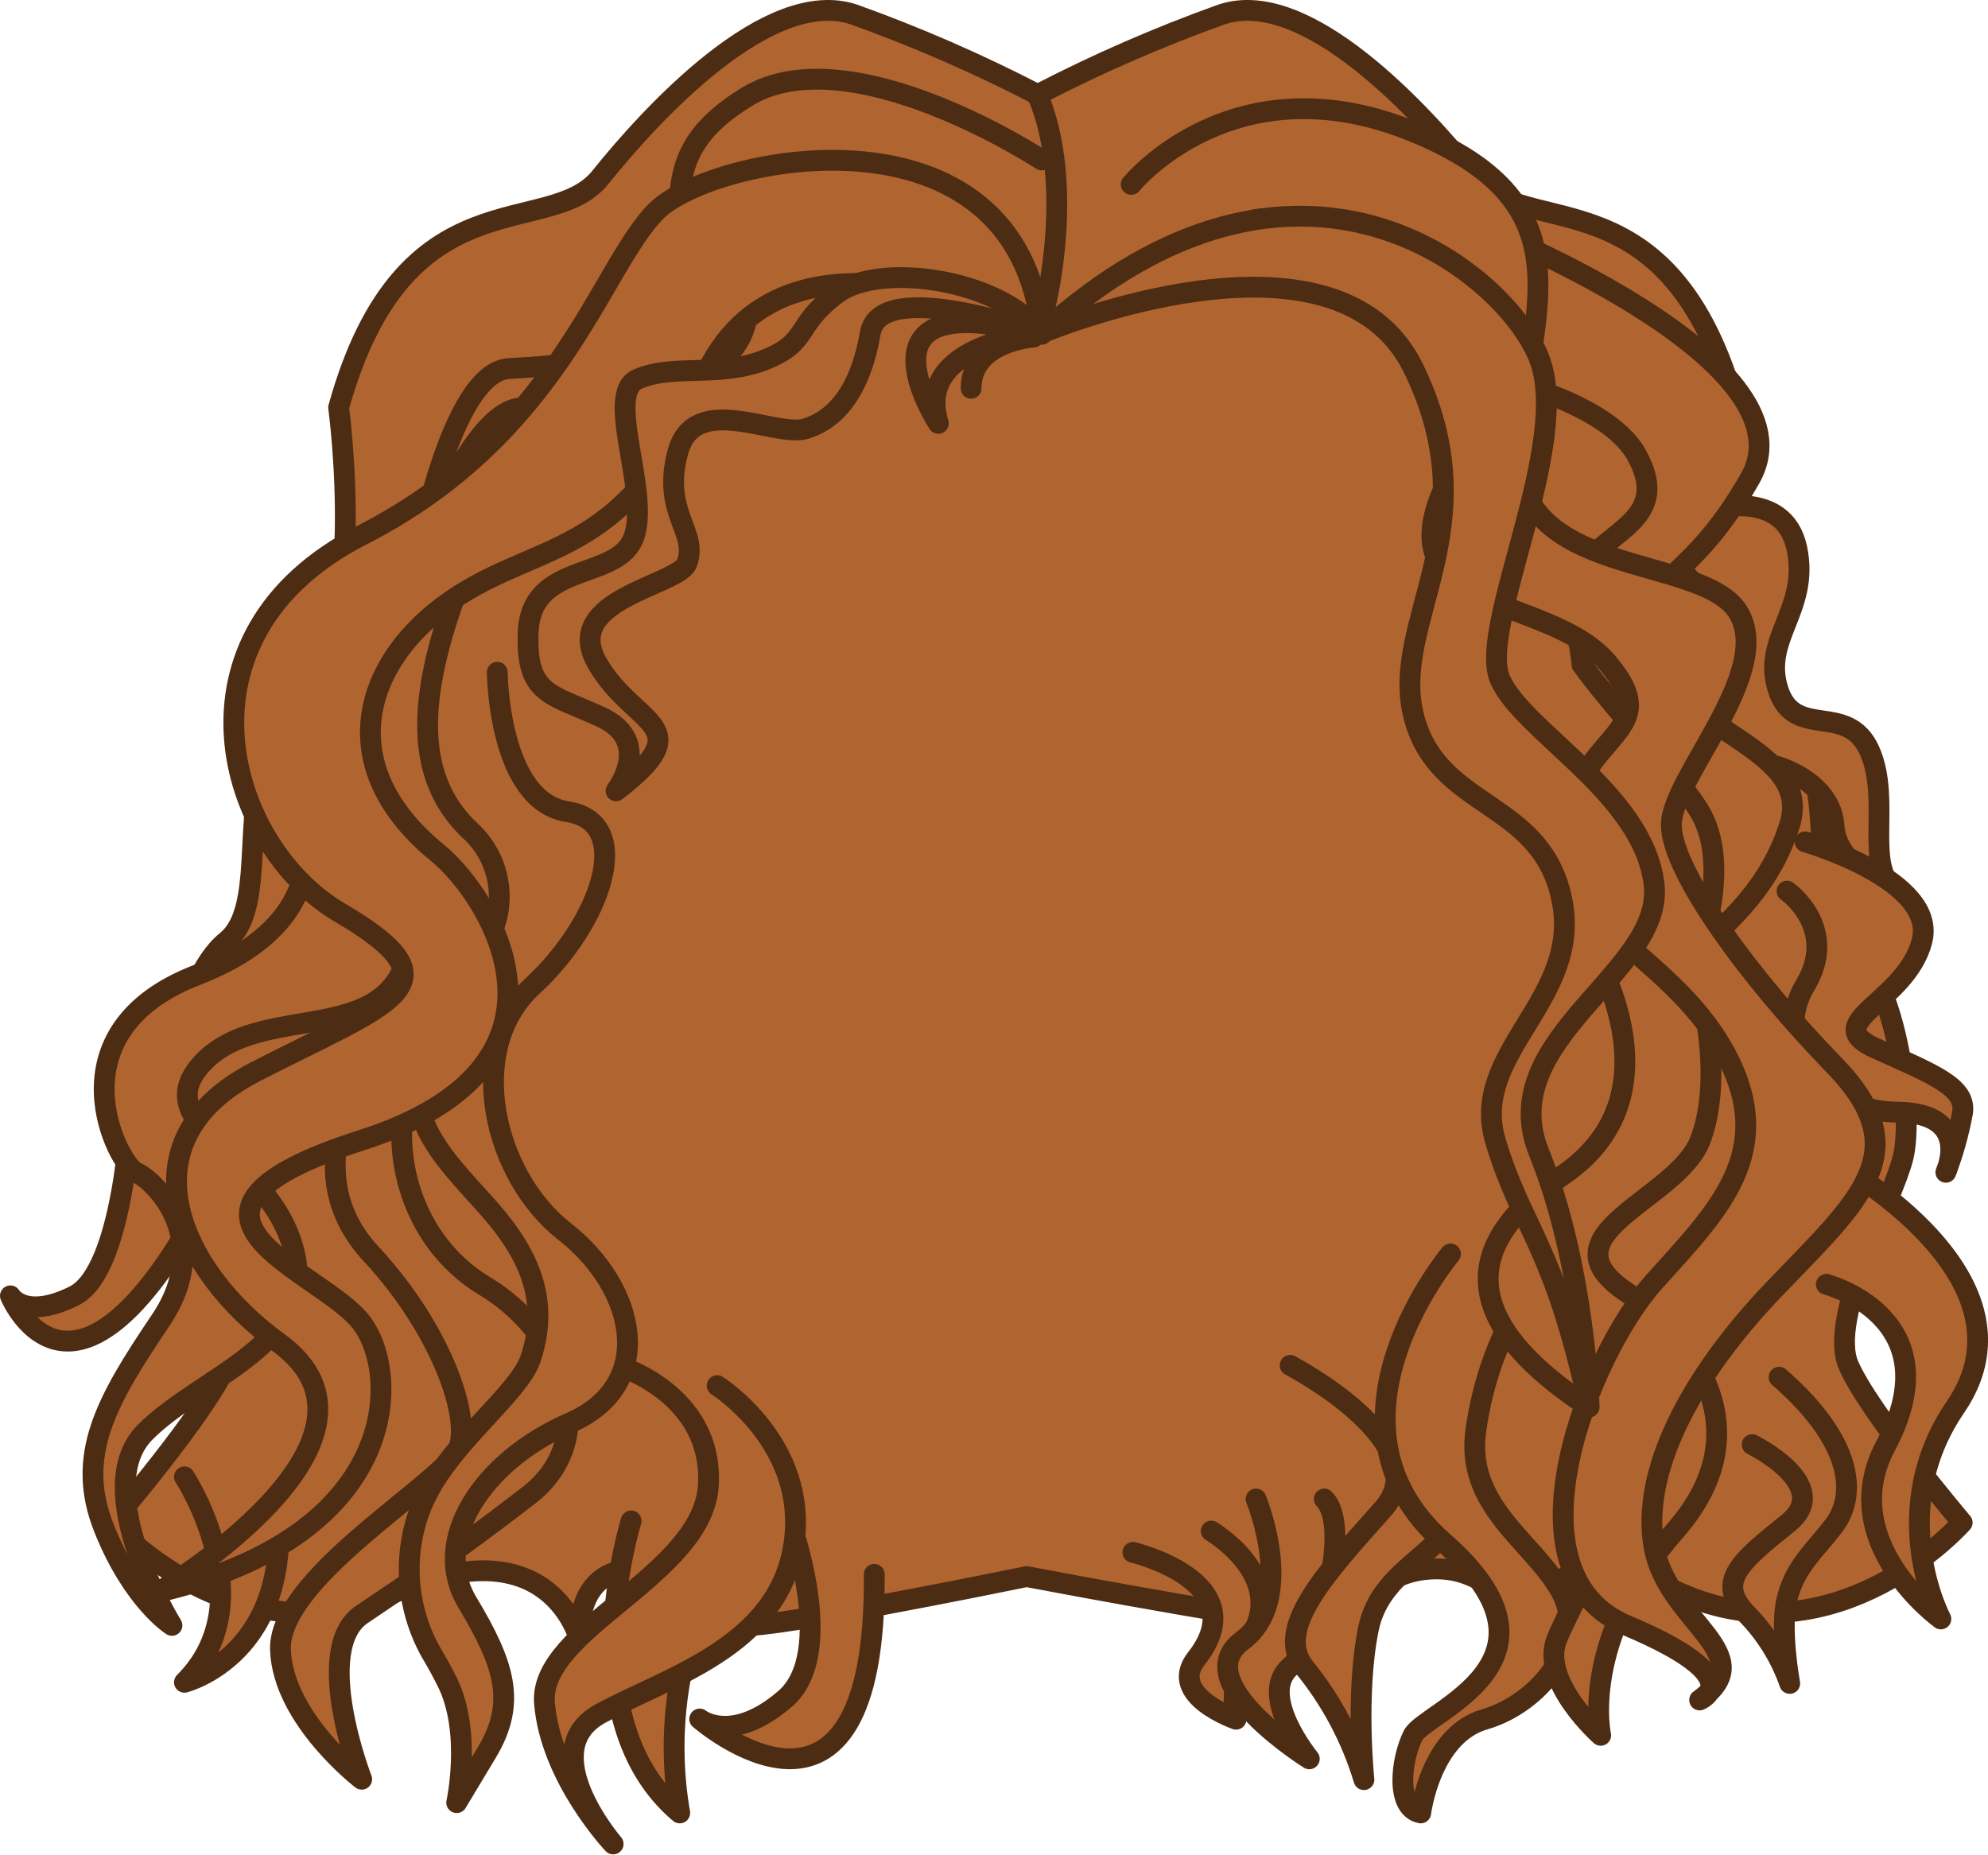
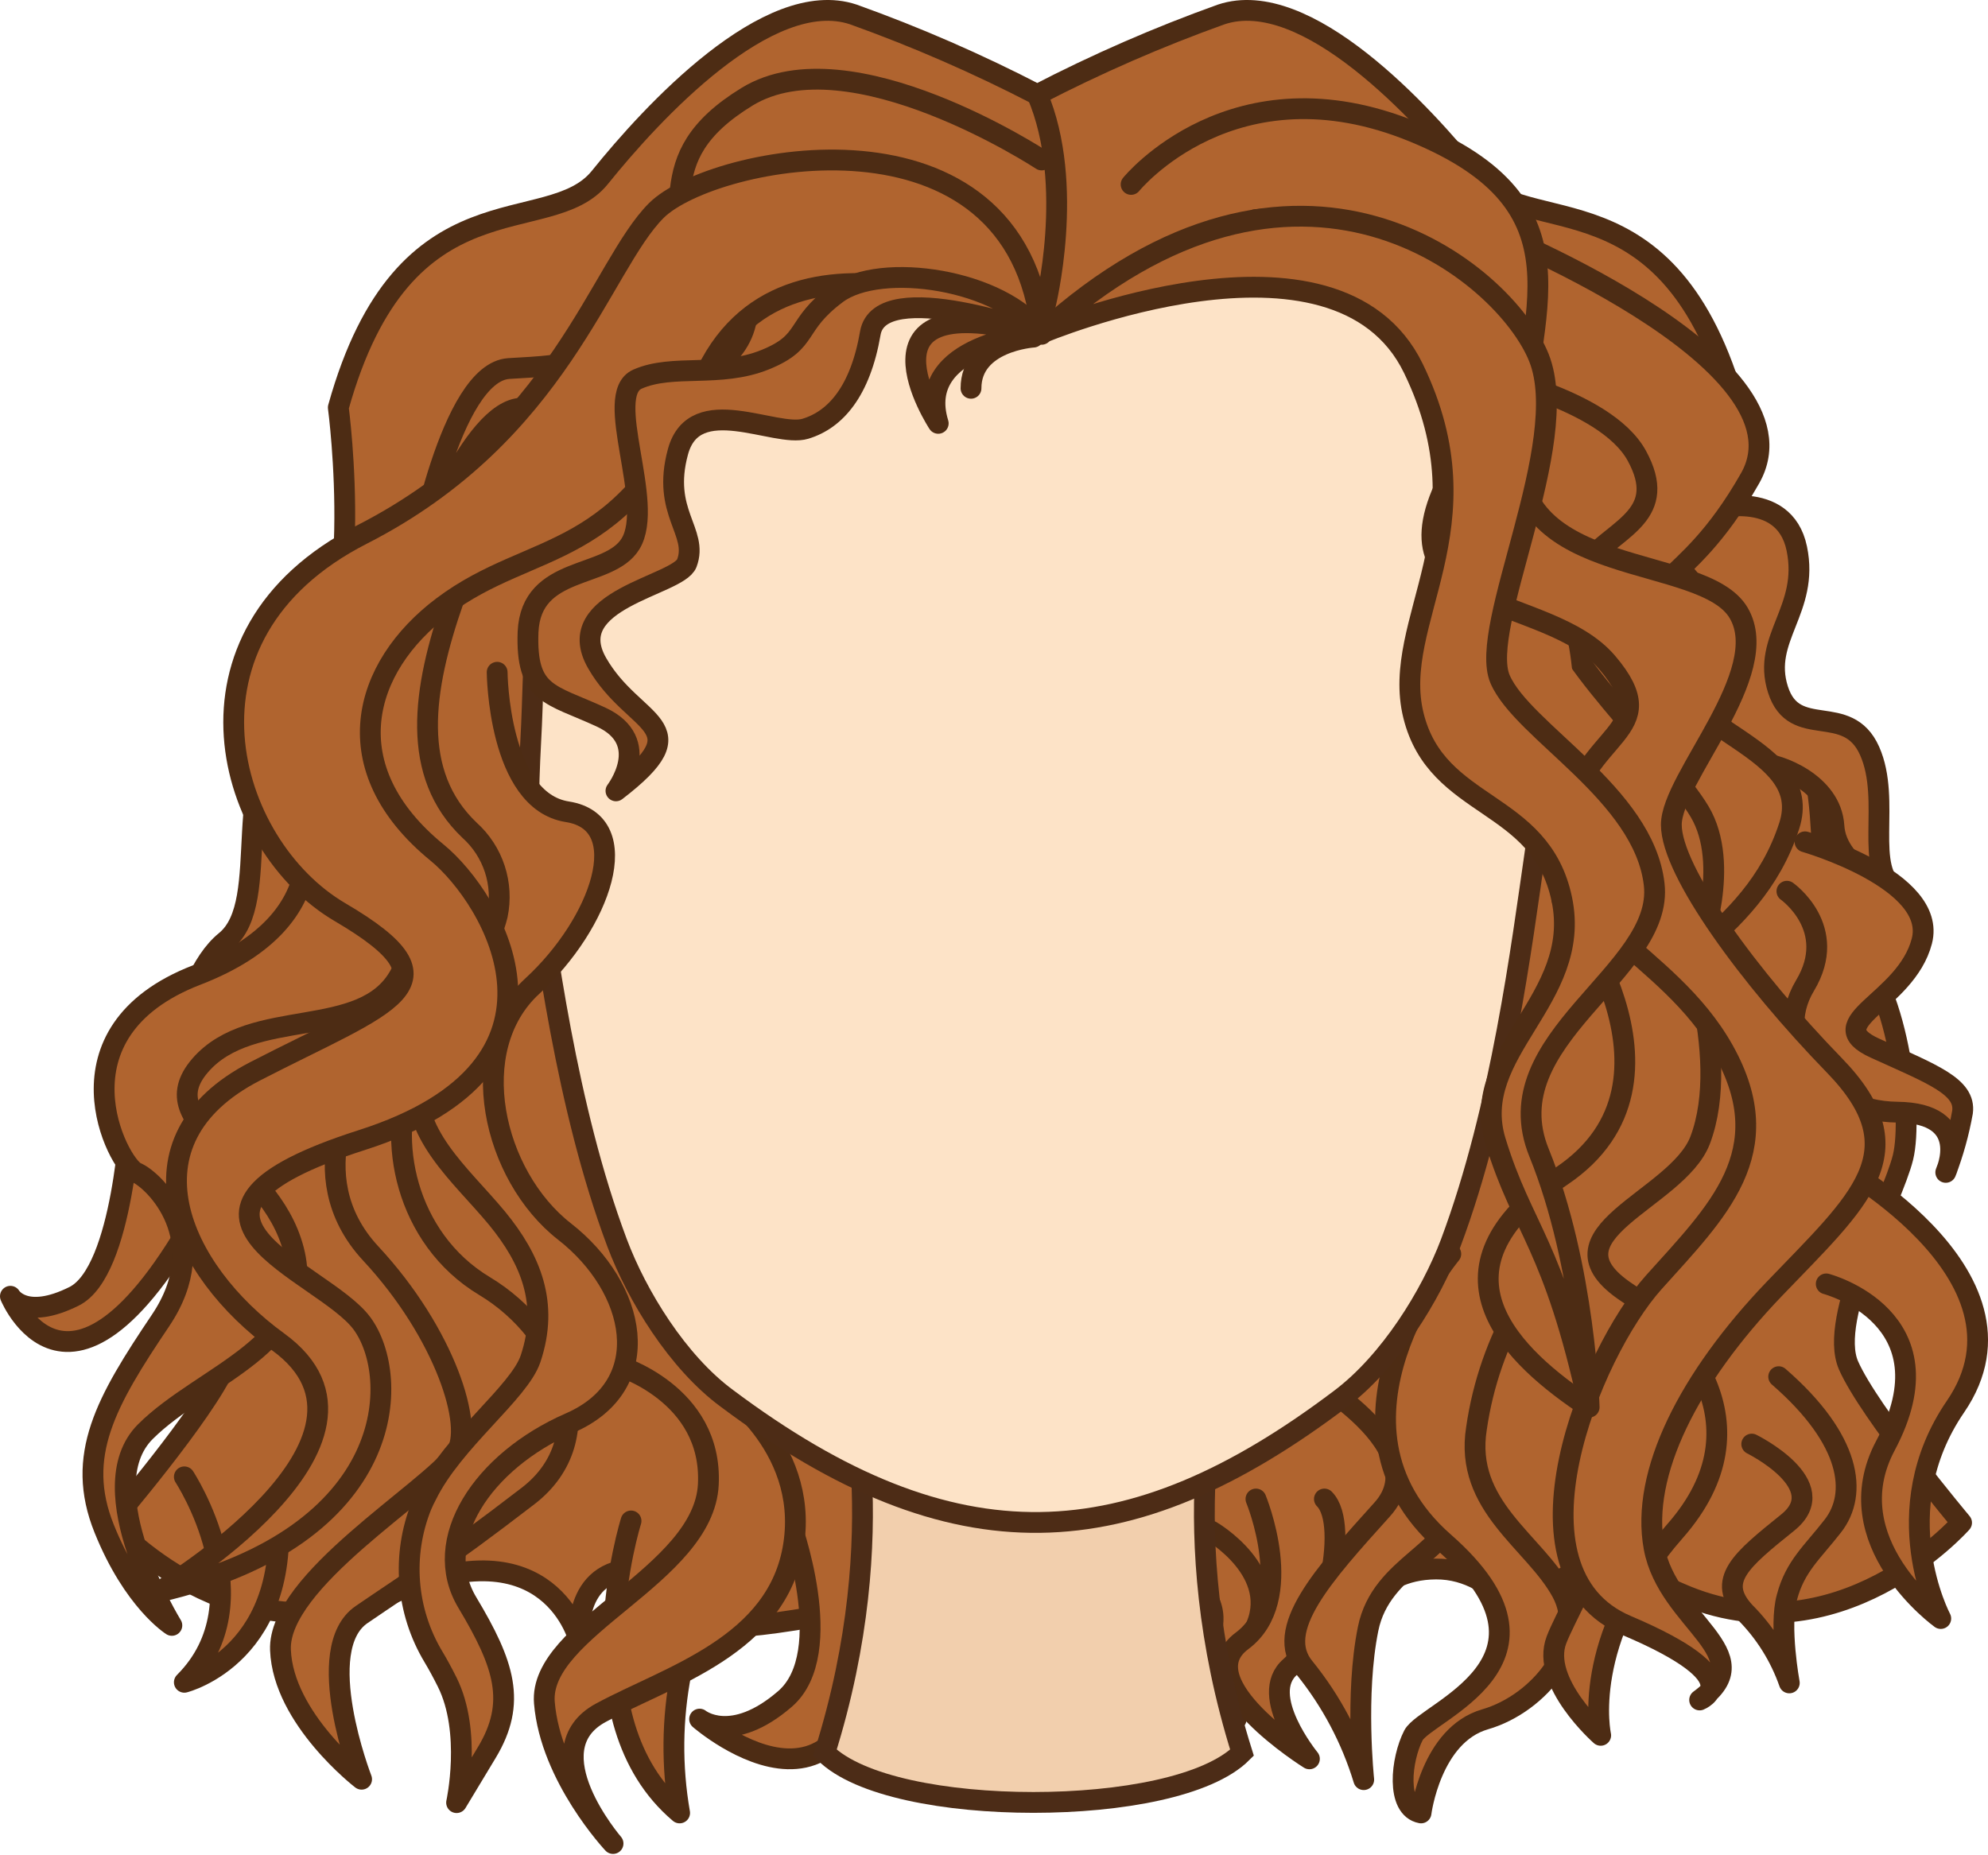
<svg xmlns="http://www.w3.org/2000/svg" id="Layer_1" data-name="Layer 1" viewBox="0 0 191.1 178.28">
  <defs>
-     <style>.cls-1,.cls-2{fill:#b0642f;}.cls-1,.cls-4{stroke:#4d2c14;stroke-linecap:round;stroke-linejoin:round;stroke-width:2px;}.cls-3{fill:#b1642e;}.cls-4{fill:none;}</style>
+     <style>.cls-1,.cls-4{fill:#b0642f;}.cls-1,.cls-6{stroke:#4d2c14;stroke-linecap:round;stroke-linejoin:round;}.cls-1,.cls-2,.cls-3,.cls-6{stroke-width:2px;}.cls-2{fill:#f2cfad;stroke:#4c2c17;}.cls-2,.cls-3{stroke-miterlimit:10;}.cls-3{fill:#fde3c7;stroke:#4d2c16;}.cls-5{fill:#b1642e;}.cls-6{fill:none;}</style>
  </defs>
-   <path class="cls-1" d="M245.27,185.38c-2-4.6,4.22-15.83,5.24-20s-.51-16.94-5.24-20.78,0-16.47-6.84-22.86-4-28.44-4-28.44c-6.33-22.8-20.22-16-25.15-22.13S193.15,52.78,185,55.51a143.9,143.9,0,0,0-17.68,7.71,143.9,143.9,0,0,0-17.68-7.71c-8.18-2.73-19.44,9.53-24.36,15.66s-18.83-.67-25.16,22.13c0,0,3,22-3.94,28.44s-2.11,19-6.84,22.86S83,161.22,84.06,165.38s7.25,15.4,5.25,20-11,15.12-11,15.12,11.89,13.52,27.1,6.77,17.9,4.6,17.9,4.6-.78-7,5.53-6.92,7.26,5.13,10.13,5.44c2.69.3,24.56-4.14,27.29-4.7,2.95.56,26.57,5,29.26,4.7,2.87-.31,3.83-5.41,10.14-5.44s9.53,6.92,9.53,6.92-1.31-11.34,13.89-4.6,27.11-6.77,27.11-6.77S247.28,190,245.27,185.38Z" transform="translate(-67.57 -54.12)" />
-   <path class="cls-1" d="M184,201.31s6.9,4.05,4.12,9.56-1.73,8.53-1.73,8.53-6.6-2.28-3.82-5.83c5.81-7.4-6.1-10.21-6.1-10.21" transform="translate(-67.57 -54.12)" />
-   <path class="cls-1" d="M188.31,198.23s4,9.66-1.34,13.64,6.46,11.34,6.46,11.34-5-6.11-1.84-8.84,5.84-13.59,3.28-16.14" transform="translate(-67.57 -54.12)" />
-   <path class="cls-1" d="M143.49,200.34s4.69,12.66-.45,17.1-8.21,1.94-8.21,1.94,17,14.83,16.78-13.91" transform="translate(-67.57 -54.12)" />
-   <path class="cls-1" d="M85.3,196.1s7.83,11.92,0,19.75c0,0,10.72-2.68,8.85-17.71" transform="translate(-67.57 -54.12)" />
-   <path class="cls-1" d="M128.24,200.34s-6,19.06,4.67,28.07A37.09,37.09,0,0,1,138,202.46" transform="translate(-67.57 -54.12)" />
-   <path class="cls-1" d="M126.92,185.38s9.17,2.68,8.75,11.44-16.36,13.86-15.76,21.05,6.6,13.52,6.6,13.52-7.75-9-1.19-12.55,17.05-6.44,18.55-16.18-7.36-15.33-7.36-15.33" transform="translate(-67.57 -54.12)" />
-   <path class="cls-1" d="M231.9,103.13s7.17-2.16,8.4,3.73-3.39,8.61-1.81,13.55,6.66,1.09,8.8,5.9-.66,11.43,2.66,13.48c0,0-5.82-2.09-6.08-6.27s-5.41-6-6.94-6-6.47-5.39-5.28-10.6a8.69,8.69,0,0,0-2.89-8.42" transform="translate(-67.57 -54.12)" />
-   <path class="cls-1" d="M209.6,75.8s32.71,12.84,26.21,24.3-11.23,8.85-9.23,16.68,15.44,9.09,13,16.71c-1.8,5.64-5.47,9-8.62,11.79,0,0,3.06-8,0-13.13S215.68,115.43,217.7,113s-.25-2.05,2.59-5.11,7.69-4.42,4.62-10S209.51,90,209.51,90" transform="translate(-67.57 -54.12)" />
-   <path class="cls-1" d="M191.59,185.38s14.52,7.57,8.9,13.85S190,210.84,193,214.47a31.6,31.6,0,0,1,5.68,10.74s-.85-8.18.43-14.49,8.18-7.21,9-12.79S202,185.38,202,185.38" transform="translate(-67.57 -54.12)" />
-   <path class="cls-1" d="M207,174.67s-13.67,16.31-.66,27.72-1.76,16.26-2.93,18.56-1.71,7,.73,7.46c0,0,.93-7.5,6.15-9s10-7.38,7.37-12.23-9.39-8.26-8.19-15.75a33.25,33.25,0,0,1,4.21-12.08" transform="translate(-67.57 -54.12)" />
-   <path class="cls-1" d="M217.7,140.56s13.64,17.41,0,26.61-4.62,17.47,2.59,22.22-1.54,18.31-3.09,22.38,4.24,9.18,4.24,9.18-2.06-9.18,7.13-19.64S229,181.73,224,178.4c-8.52-5.65,4.75-8.86,7-14.64,3.2-8.37-2-21.23-2-21.23" transform="translate(-67.57 -54.12)" />
-   <path class="cls-1" d="M243.13,165.38s21.19,11.15,12.42,24c-6.89,10.07-1.41,20.38-1.41,20.38s-10.24-7.36-5.32-16.62c6.56-12.35-5.69-15.55-5.69-15.55" transform="translate(-67.57 -54.12)" />
-   <path class="cls-1" d="M236,193s7.95,3.92,3.46,7.54-6.94,5.57-4.13,8.6a18.14,18.14,0,0,1,4.28,6.82s-1-5.45-.23-8.23c.78-3,2.44-4.31,4.42-6.86,2.41-3.09,1.77-8.28-5.21-14.35" transform="translate(-67.57 -54.12)" />
-   <path class="cls-1" d="M241.09,135.05s12.76,3.66,11.23,9.55-10,7.79-4.5,10.28,8.74,3.69,8.41,6.16a32.46,32.46,0,0,1-1.61,5.78s2.66-5.7-4.67-5.78-12.18-6.65-8.86-12.18-1.74-9.07-1.74-9.07" transform="translate(-67.57 -54.12)" />
-   <path class="cls-2" d="M204.18,83.55s-6.6-15.44-36-16.69S136.4,81,136.4,81L158.64,78l9.07,8.17,16.14-7.4Z" transform="translate(-67.57 -54.12)" />
-   <path class="cls-2" d="M209.51,106.82s-6.39,19.17,8.19,25.52c0,0,5.67-23.87-8.19-26.86" transform="translate(-67.57 -54.12)" />
-   <path class="cls-1" d="M80.15,161s-.68,15.32-5.45,17.7-6.13,0-6.13,0,6.58,16,20.74-13.36" transform="translate(-67.57 -54.12)" />
-   <path class="cls-1" d="M96.39,132.34s4.36,10-9.89,15.51-7.57,18.28-5.82,19,7.56,6.45,2.32,14.22-8.22,13-5.42,20,6.52,9.31,6.52,9.31S76,197.3,81.55,191.78s16.58-8.44,14.26-17.46-14-11.93-9-17.75,15.69-2.26,19.2-8.69-2.5-11.87-2.5-11.87" transform="translate(-67.57 -54.12)" />
-   <path class="cls-1" d="M102.34,157.63s-6.28,9.31.87,17,10,16.75,8.17,19.22c-2.68,3.7-17.1,12.25-16.85,18.89s7.81,12.43,7.81,12.43-4.86-12.51,0-15.83,7.76-5.07,16-11.41c7.2-5.51,3.49-15.57-4.17-20.17s-9.45-14.29-6.9-20.17" transform="translate(-67.57 -54.12)" />
-   <path class="cls-1" d="M115.37,118.75s.1,12.37,6.74,13.4,3.21,10.73-3.37,16.78-3.78,18.21,3.11,23.59,8.94,14.72.51,18.39-13.43,11.32-9.86,17.27,4.76,9.62,1.86,14.43l-2.89,4.81s1.49-6.79-.91-11.6c-.45-.9-.89-1.71-1.31-2.42a16.31,16.31,0,0,1-1.15-14.54c.15-.35.31-.7.47-1,2.56-5.21,8.91-9.86,10-13.11,1.79-5.33,0-9.58-3.2-13.5-3.52-4.26-8.48-8.15-7.64-14s6.31-9.59,7.65-15.15a8.59,8.59,0,0,0-2.67-8.17c-5.66-5.39-4.59-13.39-1.51-22.2" transform="translate(-67.57 -54.12)" />
-   <path class="cls-3" d="M165.22,85.44s-7.44-6.07-14.79-1.89-.64,7.7-9.25,8.21-8.67-.27-10.55,4.6,2.2,6.23,1.18,9.12-9.19,6.45-9.7,7.22-1.75,6.72-1.75,6.72-5.91-10.19-3.1-13.94,13.92-23.4,13.92-23.4l20.07-5.61S168.24,74.78,165.22,85.44Z" transform="translate(-67.57 -54.12)" />
-   <path class="cls-1" d="M167.71,69.5s-18.45-12.12-28.33-6.08-4.5,11.54-8.2,18.66-9,7.13-14.68,7.47-8.86,18.38-8.86,18.38,5.19-14.54,10.12-14.59,20.16-.63,21.57-8.51,14.8-9.93,14.8-9.93" transform="translate(-67.57 -54.12)" />
-   <path class="cls-1" d="M167.71,86.14s-24.92-13.32-32.58,4.56-16.24,15.14-25,21.74c-7.76,5.83-10.46,15.53-.53,23.65,5.34,4.37,15.12,20.48-7.23,27.63s-3.78,12.51,0,17.62,3.58,20.46-19.55,25.83c0,0,24.51-14.6,11.49-24-9.49-6.88-15.16-19.33-2.22-26s20.08-8.32,8.16-15.31c-10.91-6.4-16.89-26.6,2.12-36.3s22.92-25.78,28.29-31.15S165.38,63.17,167.71,86.14Z" transform="translate(-67.57 -54.12)" />
-   <path class="cls-1" d="M176.31,71.85s9.84-12.15,27.14-5.06,11,17.36,10.15,30.25,17.7,10.21,21.1,16-6.47,15.89-6.47,20.37,7.54,14.77,15.66,23.12,2.39,13-5.78,21.53-12.85,17.7-11.53,24.85,10.49,10.21,4.37,14.64c0,0,5.13-2.05-7-7.16s-3.5-26.2,2.59-33,12.16-12.53,6.74-22.26-17-12.57-15.28-21.71,9.85-8.8,4.07-15.61-22.27-4.42-15.07-18-8.93-25.64-18.73-24.59" transform="translate(-67.57 -54.12)" />
-   <path class="cls-1" d="M167.71,86.14S196,74.23,203.45,89.55s-2.26,24.22,0,33.35,12.22,8,14.25,17.66-8.95,14.7-6.37,23.28,5.58,9.8,9,25.55c0,0-.38-13.51-4.82-24.47s12.06-17.29,11.06-25.79c-1-8.7-12.64-14.7-14.81-19.71s7-22.64,3.75-30.89S192.27,63.8,167.71,86.14Z" transform="translate(-67.57 -54.12)" />
-   <path class="cls-4" d="M167.29,63.22c3.7,8.68.75,20.33.75,20.33" transform="translate(-67.57 -54.12)" />
-   <path class="cls-1" d="M167.71,86.26s-15.51-5.68-16.48-.12-3.32,8.32-6.23,9.2-10.65-3.65-12.26,2.21,2,7.69.86,10.72c-.86,2.17-12.15,3.44-8.62,9.6s10.15,5.88,1.81,12.28c0,0,3.66-4.75-1.45-7.1-4.85-2.24-7.23-2.1-7-8.18.29-6.49,7.75-5.05,9.85-8.47,2.39-3.92-2.72-14.33.67-15.83s7.93-.12,12.27-1.87,2.72-3.25,6.89-6.36S163.92,81,167.71,86.26Z" transform="translate(-67.57 -54.12)" />
-   <path class="cls-1" d="M167.18,86.25s-11.78.91-9.41,8.57C157.77,94.82,148.86,81.25,167.18,86.25Z" transform="translate(-67.57 -54.12)" />
-   <path class="cls-4" d="M166.92,86.53s-6,.38-6,4.92" transform="translate(-67.57 -54.12)" />
+   <path class="cls-1" d="M242.82,195.43c-2-4.6,4.22-15.83,5.24-20s-.51-16.95-5.24-20.79.06-16.46-6.84-22.85S232,103.35,232,103.35c-6.33-22.8-20.22-16-25.15-22.13S190.7,62.83,182.52,65.56a143.9,143.9,0,0,0-17.68,7.71,143.9,143.9,0,0,0-17.68-7.71c-8.18-2.73-19.43,9.53-24.36,15.66S104,80.55,97.65,103.35c0,0,2.95,22.06-4,28.45s-2.11,19-6.84,22.85-6.26,16.62-5.24,20.79,7.25,15.39,5.24,20-11,15.12-11,15.12,11.9,13.52,27.1,6.77,17.9,4.6,17.9,4.6-.77-6.95,5.53-6.92,7.27,5.13,10.13,5.45c2.69.29,24.56-4.15,27.29-4.71,3,.56,26.58,5,29.27,4.71,2.87-.32,3.82-5.41,10.13-5.45s9.53,6.92,9.53,6.92-1.31-11.34,13.9-4.6,27.1-6.77,27.1-6.77S244.83,200,242.82,195.43Z" transform="translate(-65.13 -64.17)" />
+   <path class="cls-1" d="M181.57,211.37s6.9,4,4.12,9.55-1.73,8.53-1.73,8.53-6.6-2.28-3.81-5.83c5.8-7.4-6.11-10.21-6.11-10.21" transform="translate(-65.13 -64.17)" />
+   <path class="cls-1" d="M185.86,208.28s4,9.66-1.34,13.64S191,233.26,191,233.26s-5-6.11-1.84-8.84,5.83-13.59,3.28-16.14" transform="translate(-65.13 -64.17)" />
+   <path class="cls-1" d="M141.05,210.39s4.69,12.66-.46,17.11-8.21,1.94-8.21,1.94,17,14.82,16.78-13.92" transform="translate(-65.13 -64.17)" />
+   <path class="cls-1" d="M82.85,206.15s7.83,11.92,0,19.75c0,0,10.73-2.68,8.85-17.7" transform="translate(-65.13 -64.17)" />
+   <path class="cls-1" d="M125.79,210.39s-6,19.06,4.67,28.07a37.13,37.13,0,0,1,5.06-26" transform="translate(-65.13 -64.17)" />
+   <path class="cls-1" d="M124.47,195.43s9.17,2.68,8.75,11.44-16.35,13.86-15.76,21,6.6,13.53,6.6,13.53-7.75-9-1.19-12.56,17.06-6.43,18.55-16.17-7.35-15.34-7.35-15.34" transform="translate(-65.13 -64.17)" />
+   <path class="cls-1" d="M229.45,113.18s7.18-2.16,8.4,3.73-3.39,8.61-1.81,13.55,6.67,1.09,8.81,5.9-.67,11.43,2.65,13.49c0,0-5.82-2.1-6.08-6.27s-5.41-6-6.94-6S228,132.21,229.2,127a8.69,8.69,0,0,0-2.89-8.42" transform="translate(-65.13 -64.17)" />
+   <path class="cls-1" d="M207.16,85.85s32.71,12.84,26.2,24.3-11.23,8.85-9.23,16.68,15.44,9.09,13,16.71c-1.81,5.64-5.47,9-8.62,11.79,0,0,3.05-8,0-13.13s-15.28-16.72-13.25-19.11-.26-2,2.58-5.11,7.69-4.41,4.63-10S207.06,100,207.06,100" transform="translate(-65.13 -64.17)" />
+   <path class="cls-1" d="M189.15,195.43S203.66,203,198,209.28s-10.51,11.61-7.47,15.24a31.73,31.73,0,0,1,5.69,10.74s-.86-8.17.42-14.49,8.18-7.21,9-12.79-6.1-12.55-6.1-12.55" transform="translate(-65.13 -64.17)" />
+   <path class="cls-1" d="M204.59,184.72s-13.66,16.31-.66,27.72S202.18,228.71,201,231s-1.71,7,.73,7.46c0,0,.94-7.49,6.16-9s10-7.38,7.37-12.23-9.4-8.26-8.2-15.75a33.48,33.48,0,0,1,4.21-12.08" transform="translate(-65.13 -64.17)" />
+   <path class="cls-1" d="M215.26,150.61s13.63,17.42,0,26.61-4.62,17.47,2.58,22.23-1.53,18.3-3.09,22.37S219,231,219,231s-2.05-9.18,7.14-19.63.44-19.59-4.59-22.92c-8.52-5.64,4.76-8.86,7-14.64,3.19-8.37-2-21.23-2-21.23" transform="translate(-65.13 -64.17)" />
+   <path class="cls-1" d="M240.68,175.44s21.19,11.14,12.43,23.95c-6.9,10.07-1.42,20.38-1.42,20.38s-10.24-7.36-5.32-16.62c6.57-12.34-5.69-15.55-5.69-15.55" transform="translate(-65.13 -64.17)" />
+   <path class="cls-1" d="M233.52,203s7.95,3.92,3.46,7.54-6.93,5.57-4.13,8.61a18.05,18.05,0,0,1,4.28,6.81s-1-5.44-.23-8.23c.79-3,2.44-4.31,4.42-6.86,2.41-3.09,1.78-8.28-5.21-14.35" transform="translate(-65.13 -64.17)" />
+   <path class="cls-1" d="M238.64,145.1s12.76,3.67,11.23,9.55-10,7.79-4.5,10.29,8.74,3.68,8.41,6.15a31.77,31.77,0,0,1-1.61,5.79s2.66-5.71-4.67-5.79-12.18-6.65-8.86-12.17-1.74-9.07-1.74-9.07" transform="translate(-65.13 -64.17)" />
+   <path class="cls-2" d="M182.52,195.45h-36.1s4.74,15.77-2,37.22c3.25,3.25,11.69,4.78,20.05,4.78s16.8-1.53,20.05-4.78C177.78,211.22,182.52,195.45,182.52,195.45Z" transform="translate(-65.13 -64.17)" />
+   <path class="cls-3" d="M212.72,132.19c-.43-14.16-1.45-27.68-8.63-36.1-15.46-18.15-39.58-17.47-39.58-17.47s-24.13-.68-39.59,17.47c-7.18,8.42-8.2,21.94-8.63,36.1-.13,4.39-.66,9.31,0,13.66,1.31,9.07,3.27,24.78,8.14,37.76,1.93,5.15,5.85,11.52,10.58,15C156.9,215,173.7,214,194,198.65c4.72-3.56,8.66-9.89,10.59-15,4.87-13,6.82-28.69,8.14-37.76C213.39,141.5,212.86,136.58,212.72,132.19Z" transform="translate(-65.13 -64.17)" />
+   <path class="cls-4" d="M201.73,93.6s-6.59-15.44-36-16.69S134,91.09,134,91.09L156.19,88l9.07,8.17,16.14-7.41Z" transform="translate(-65.13 -64.17)" />
+   <path class="cls-4" d="M207.06,116.88s-6.39,19.16,8.2,25.52c0,0,5.67-23.88-8.2-26.87" transform="translate(-65.13 -64.17)" />
+   <path class="cls-1" d="M77.7,171.09s-.68,15.32-5.44,17.7-6.13,0-6.13,0,6.57,16,20.73-13.35" transform="translate(-65.13 -64.17)" />
+   <path class="cls-1" d="M93.94,142.4s4.36,10-9.89,15.5-7.56,18.28-5.82,19,7.56,6.45,2.33,14.22-8.23,13-5.42,20,6.51,9.31,6.51,9.31-8.07-13.1-2.55-18.62,16.59-8.44,14.26-17.46-14-11.93-9-17.74,15.68-2.27,19.2-8.7-2.5-11.87-2.5-11.87" transform="translate(-65.13 -64.17)" />
+   <path class="cls-1" d="M99.89,167.68s-6.27,9.31.88,17,10,16.75,8.17,19.22c-2.69,3.71-17.11,12.26-16.85,18.89s7.8,12.43,7.8,12.43-4.85-12.51,0-15.83,7.76-5.06,16-11.4c7.19-5.52,3.48-15.58-4.18-20.18s-9.45-14.29-6.89-20.17" transform="translate(-65.13 -64.17)" />
+   <path class="cls-1" d="M112.92,128.8s.1,12.37,6.74,13.41,3.22,10.72-3.37,16.77-3.78,18.22,3.11,23.59,8.94,14.72.51,18.4-13.42,11.32-9.86,17.26,4.77,9.62,1.87,14.43l-2.9,4.81s1.5-6.79-.91-11.6c-.45-.9-.89-1.71-1.31-2.41a16.36,16.36,0,0,1-1.15-14.55c.15-.35.31-.69.48-1,2.55-5.21,8.91-9.86,10-13.11,1.79-5.33,0-9.58-3.21-13.5-3.52-4.26-8.47-8.15-7.63-14s6.3-9.59,7.65-15.15a8.62,8.62,0,0,0-2.68-8.17c-5.66-5.39-4.59-13.39-1.5-22.2" transform="translate(-65.13 -64.17)" />
+   <path class="cls-5" d="M162.77,95.49S155.33,89.42,148,93.6s-.64,7.7-9.25,8.21-8.67-.26-10.54,4.6,2.19,6.24,1.17,9.12-9.19,6.45-9.7,7.22-1.74,6.72-1.74,6.72-5.92-10.19-3.11-13.94,13.92-23.4,13.92-23.4l20.07-5.61S165.8,84.83,162.77,95.49Z" transform="translate(-65.13 -64.17)" />
+   <path class="cls-1" d="M165.26,79.55s-18.45-12.12-28.32-6.08-4.5,11.54-8.21,18.66-9,7.13-14.68,7.47S105.19,118,105.19,118s5.19-14.54,10.13-14.59,20.15-.63,21.56-8.51S151.68,85,151.68,85" transform="translate(-65.13 -64.17)" />
+   <path class="cls-1" d="M165.26,96.2s-24.92-13.32-32.58,4.55-16.24,15.14-25,21.74c-7.76,5.83-10.46,15.54-.53,23.65,5.34,4.37,15.13,20.48-7.23,27.63s-3.78,12.51,0,17.62,3.58,20.46-19.55,25.83c0,0,24.51-14.6,11.49-24.05-9.48-6.87-15.15-19.33-2.22-26s20.09-8.32,8.17-15.31c-10.92-6.4-16.9-26.6,2.11-36.3s22.92-25.78,28.3-31.15S162.93,73.22,165.26,96.2Z" transform="translate(-65.13 -64.17)" />
+   <path class="cls-1" d="M173.86,81.9s9.85-12.15,27.14-5.06,11,17.36,10.16,30.25,17.69,10.21,21.1,16-6.47,15.89-6.47,20.37,7.54,14.77,15.66,23.12,2.38,13-5.79,21.53-12.85,17.7-11.53,24.85,10.5,10.21,4.38,14.64c0,0,5.13-2-7-7.15s-3.5-26.21,2.59-33,12.16-12.52,6.74-22.26-17-12.57-15.27-21.71,9.85-8.8,4.06-15.61-22.27-4.42-15.07-18-8.93-25.64-18.73-24.59" transform="translate(-65.13 -64.17)" />
+   <path class="cls-1" d="M165.26,96.2S193.58,84.28,201,99.6s-2.25,24.22,0,33.35,12.23,8,14.26,17.66-9,14.7-6.37,23.28,5.57,9.81,9,25.56c0,0-.37-13.52-4.82-24.47s12.06-17.3,11.07-25.8c-1-8.69-12.65-14.7-14.81-19.71s7-22.64,3.74-30.89S189.83,73.85,165.26,96.2Z" transform="translate(-65.13 -64.17)" />
+   <path class="cls-6" d="M164.84,73.27c3.7,8.68.75,20.33.75,20.33" transform="translate(-65.13 -64.17)" />
+   <path class="cls-1" d="M165.26,96.31s-15.51-5.68-16.47-.11-3.33,8.31-6.24,9.19-10.65-3.65-12.25,2.21,2,7.69.85,10.72c-.85,2.17-12.15,3.45-8.62,9.6s10.15,5.88,1.81,12.28c0,0,3.66-4.75-1.45-7.1-4.85-2.24-7.22-2.09-7-8.17.29-6.5,7.76-5.06,9.85-8.48,2.4-3.91-2.72-14.33.67-15.83s7.93-.11,12.27-1.87,2.72-3.25,6.9-6.36S161.47,91,165.26,96.31Z" transform="translate(-65.13 -64.17)" />
+   <path class="cls-1" d="M164.73,96.3s-11.78.91-9.41,8.57C155.32,104.87,146.42,91.31,164.73,96.3Z" transform="translate(-65.13 -64.17)" />
+   <path class="cls-6" d="M164.47,96.58s-6,.38-6,4.92" transform="translate(-65.13 -64.17)" />
</svg>
